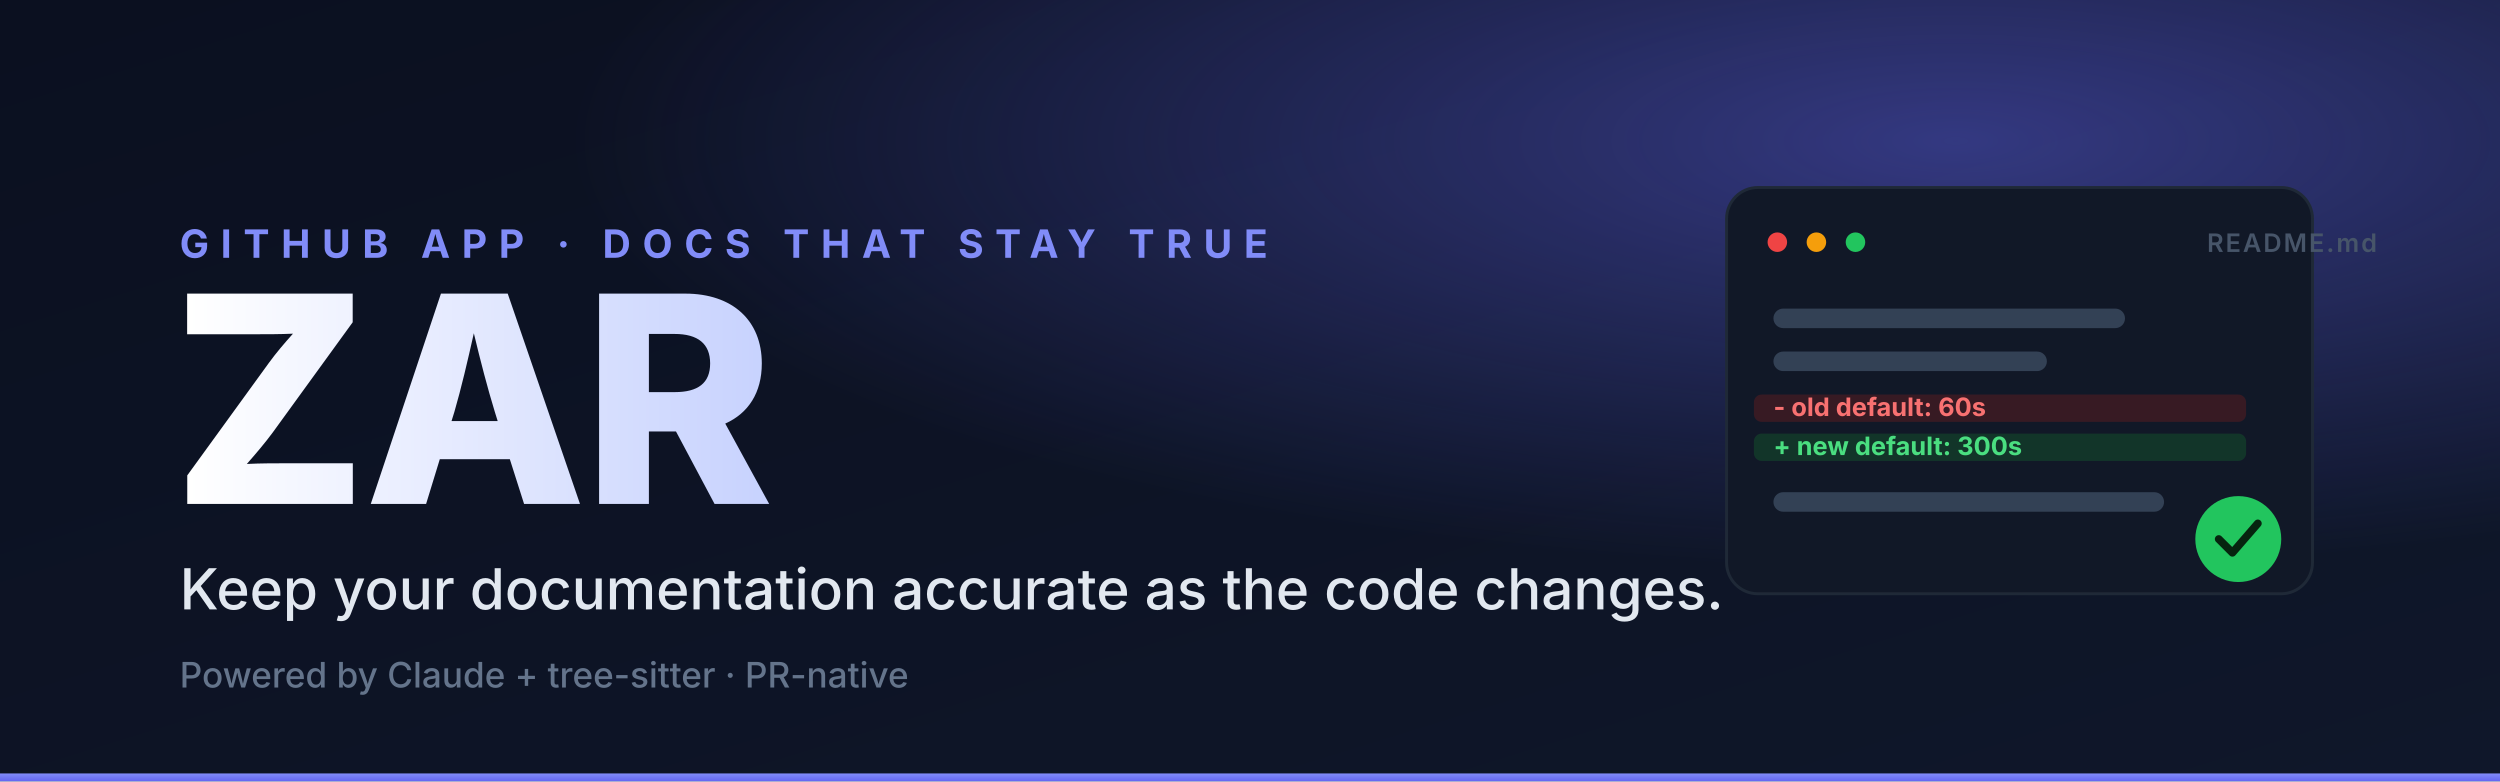
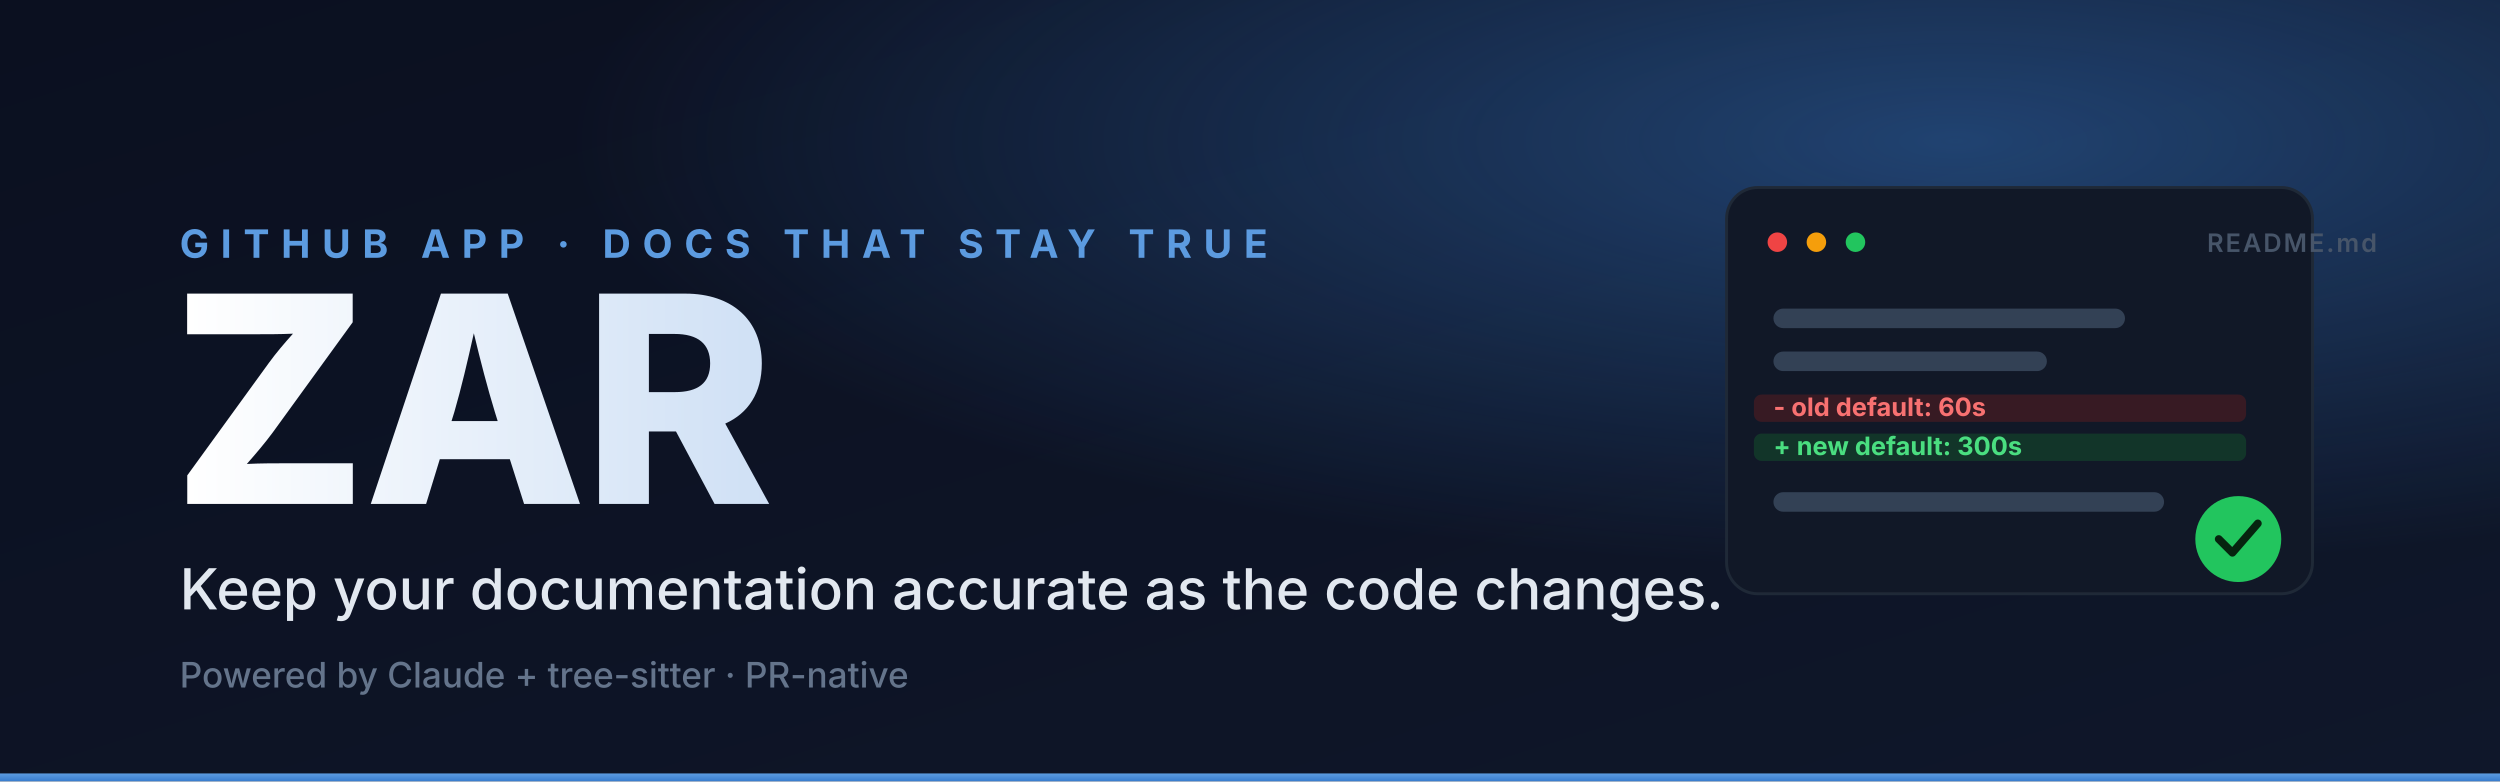
<svg xmlns="http://www.w3.org/2000/svg" viewBox="0 0 1280 400" width="1280" height="400" role="img" aria-label="ZAR — keep your documentation accurate as the code changes">
  <defs>
    <linearGradient id="bg" x1="0" y1="0" x2="1" y2="1">
      <stop offset="0" stop-color="#0b1020" />
      <stop offset="1" stop-color="#0f172a" />
    </linearGradient>
    <radialGradient id="glow" cx="0.78" cy="0.18" r="0.55">
-       <stop offset="0" stop-color="#6366f1" stop-opacity="0.45" />
-       <stop offset="1" stop-color="#6366f1" stop-opacity="0" />
+       <stop offset="0" stop-color="#387ccd" stop-opacity="0.45" />
+       <stop offset="1" stop-color="#387ccd" stop-opacity="0" />
    </radialGradient>
    <linearGradient id="word" x1="0" y1="0" x2="1" y2="0">
      <stop offset="0" stop-color="#ffffff" />
-       <stop offset="1" stop-color="#c7d2fe" />
+       <stop offset="1" stop-color="#cfe0f5" />
    </linearGradient>
    <linearGradient id="accent" x1="0" y1="0" x2="0" y2="1">
-       <stop offset="0" stop-color="#818cf8" />
-       <stop offset="1" stop-color="#6366f1" />
+       <stop offset="0" stop-color="#5c9be0" />
+       <stop offset="1" stop-color="#387ccd" />
    </linearGradient>
    <style>
      text { font-family: 'Inter', -apple-system, 'Segoe UI', Roboto, Helvetica, Arial, sans-serif; }
    </style>
  </defs>
  <rect width="1280" height="400" fill="url(#bg)" />
  <rect width="1280" height="400" fill="url(#glow)" />
  <rect x="0" y="396" width="1280" height="4" fill="url(#accent)" />
  <g>
-     <text x="92" y="132" fill="#818cf8" font-size="20" font-weight="700" letter-spacing="6">GITHUB APP · DOCS THAT STAY TRUE</text>
+     <text x="92" y="132" fill="#5c9be0" font-size="20" font-weight="700" letter-spacing="6">GITHUB APP · DOCS THAT STAY TRUE</text>
    <text x="88" y="258" fill="url(#word)" font-size="148" font-weight="800" letter-spacing="-2">ZAR</text>
    <text x="92" y="312" fill="#e2e8f0" font-size="29" font-weight="500">Keep your documentation accurate as the code changes.</text>
    <text x="92" y="352" fill="#64748b" font-size="18" font-weight="500">Powered by Claude + tree-sitter · PR-native</text>
  </g>
  <g transform="translate(884,96)">
    <rect x="0" y="0" width="300" height="208" rx="16" fill="#111827" stroke="#1f2937" stroke-width="1.5" />
    <circle cx="26" cy="28" r="5" fill="#ef4444" />
    <circle cx="46" cy="28" r="5" fill="#f59e0b" />
    <circle cx="66" cy="28" r="5" fill="#22c55e" />
    <text x="246" y="33" fill="#475569" font-size="13" font-weight="600" letter-spacing="1">README.md</text>
    <rect x="24" y="62" width="180" height="10" rx="5" fill="#334155" />
    <rect x="24" y="84" width="140" height="10" rx="5" fill="#334155" />
    <rect x="14" y="106" width="252" height="14" rx="4" fill="#7f1d1d" fill-opacity="0.35" />
    <text x="24" y="117" fill="#f87171" font-size="13" font-weight="700">- old default: 60s</text>
    <rect x="14" y="126" width="252" height="14" rx="4" fill="#14532d" fill-opacity="0.5" />
    <text x="24" y="137" fill="#4ade80" font-size="13" font-weight="700">+ new default: 300s</text>
    <rect x="24" y="156" width="200" height="10" rx="5" fill="#334155" />
    <circle cx="262" cy="180" r="22" fill="#22c55e" />
    <path d="M252 180 l7 7 l13 -15" fill="none" stroke="#06240f" stroke-width="4" stroke-linecap="round" stroke-linejoin="round" />
  </g>
</svg>
